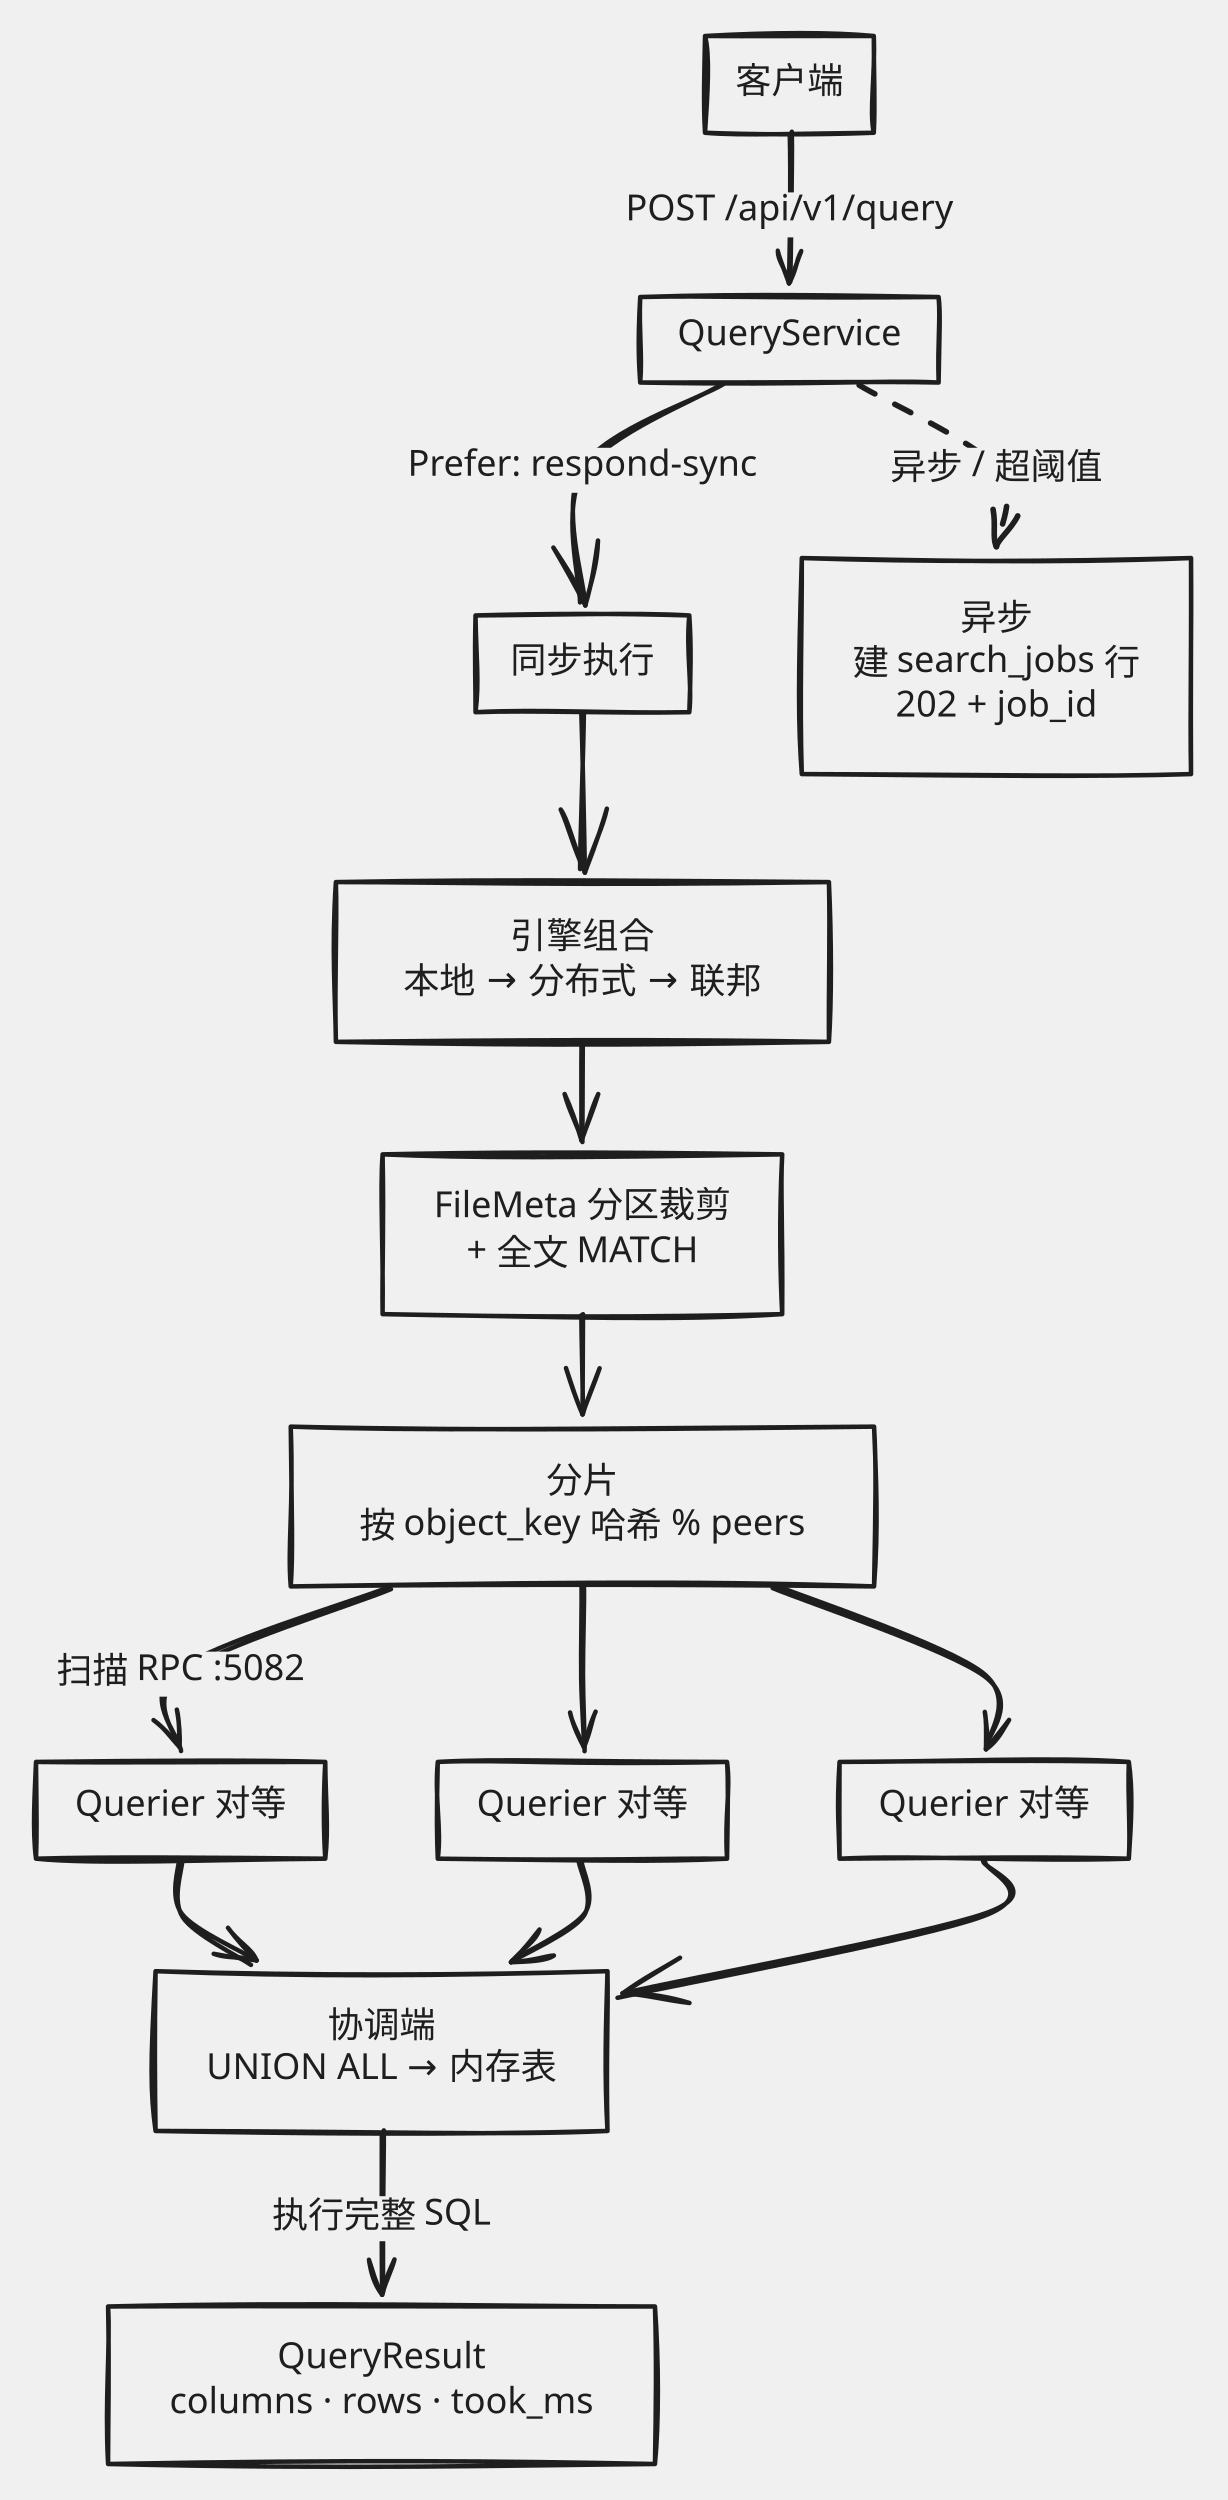
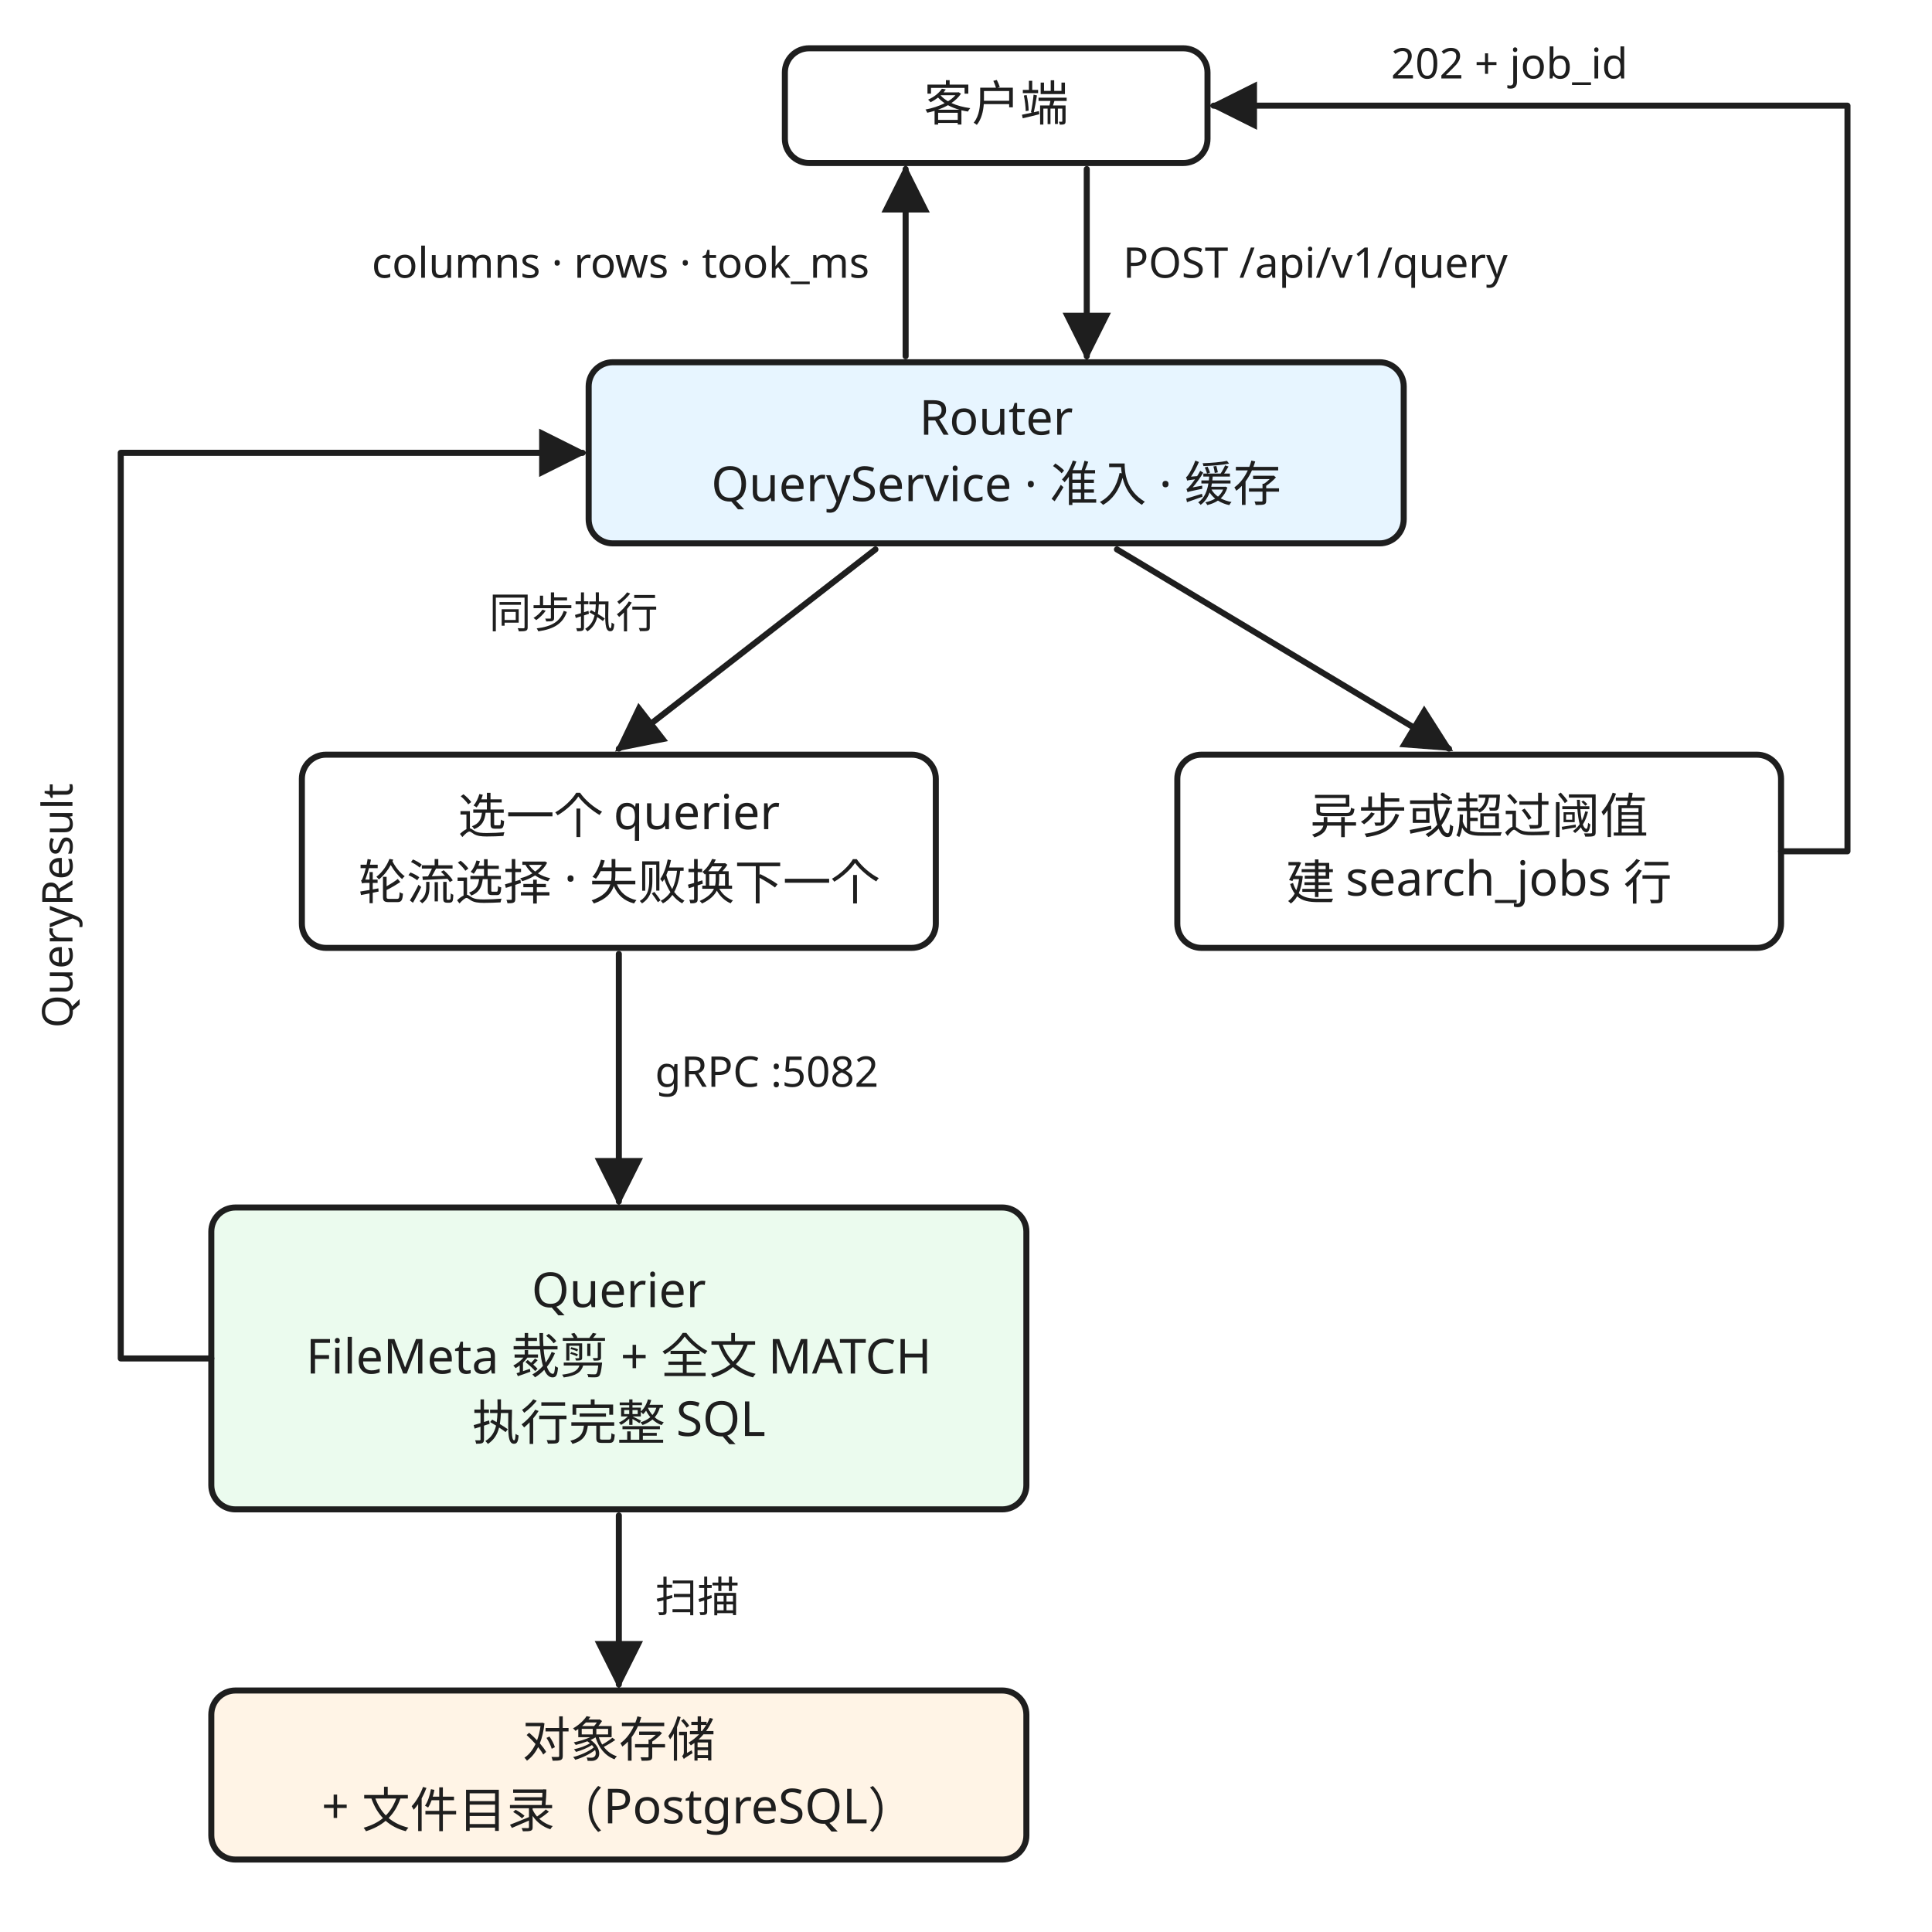
- <svg xmlns="http://www.w3.org/2000/svg" version="1.1" viewBox="0 0 545.289 1111">
+ <svg xmlns="http://www.w3.org/2000/svg" version="1.1" viewBox="0 0 640 640">
  <defs>
-     
+     <marker id="head" viewBox="0 0 10 10" refX="9" refY="5" markerWidth="8" markerHeight="8" orient="auto-start-reverse">
+       <path d="M0 0 L10 5 L0 10 z" fill="#1e1e1e" />
+     </marker>
  </defs>
-   <g stroke-linecap="round" transform="translate(313.3125 16) rotate(0 37.5 21.5)">
-     <path d="M0 0 C29.69 -1.69, 57.36 -1.72, 75 0 M0 0 C21.33 0.15, 41.77 -0.07, 75 0 M75 0 C75.71 17.38, 72.9 33.46, 75 43 M75 0 C74.97 16.21, 75.68 30.2, 75 43 M75 43 C47.44 44.05, 20.77 43.77, 0 43 M75 43 C44.51 43.29, 15.58 44.41, 0 43 M0 43 C1.19 25.68, 2.22 8.1, 0 0 M0 43 C-0.82 29.84, -0.26 14.29, 0 0" stroke="#1e1e1e" stroke-width="2" fill="none" />
-   </g>
-   <g stroke-linecap="round" transform="translate(284.5078 132) rotate(0 66.30469 19)">
-     <path d="M0 0 C49.14 -1.66, 99.73 -0.54, 132.61 0 M0 0 C29.24 -0.77, 57.61 0.65, 132.61 0 M132.61 0 C133.53 6.59, 132.89 17.86, 132.61 38 M132.61 0 C133.49 10.64, 132.06 20.13, 132.61 38 M132.61 38 C106.67 36.7, 79.83 39.41, 0 38 M132.61 38 C104.5 37.43, 77.75 38.06, 0 38 M0 38 C-0.44 31.25, -1.22 21.17, 0 0 M0 38 C1 26.53, -0.64 14.75, 0 0" stroke="#1e1e1e" stroke-width="2" fill="none" />
-   </g>
-   <g stroke-linecap="round" transform="translate(211.3203 273.5) rotate(0 47.5 21.5)">
-     <path d="M0 0 C29.69 -0.81, 61.99 -0.99, 95 0 M0 0 C34.3 -0.2, 70.55 -1.42, 95 0 M95 0 C93.47 15.95, 96.4 31.02, 95 43 M95 0 C95.93 13.21, 95.63 26.67, 95 43 M95 43 C60.42 43.65, 29.32 41.5, 0 43 M95 43 C60.13 43.66, 25.61 42.05, 0 43 M0 43 C1.72 29.6, 0.28 18.67, 0 0 M0 43 C0.08 32.03, -0.5 21.91, 0 0" stroke="#1e1e1e" stroke-width="2" fill="none" />
-   </g>
-   <g stroke-linecap="round" transform="translate(356.3203 248) rotate(0 86.48438 48)">
-     <path d="M0 0 C52.66 0.92, 106.66 2.62, 172.97 0 M0 0 C55.4 1.81, 109.14 1.62, 172.97 0 M172.97 0 C173.29 35.06, 172.43 68.21, 172.97 96 M172.97 0 C173.11 30.81, 172.74 61.04, 172.97 96 M172.97 96 C128.54 97.31, 81.61 96.75, 0 96 M172.97 96 C132.99 97.38, 90.51 96.29, 0 96 M0 96 C-1.04 63.43, 0.13 28.61, 0 0 M0 96 C-1.61 74.4, -1.65 54.95, 0 0" stroke="#1e1e1e" stroke-width="2" fill="none" />
-   </g>
-   <g stroke-linecap="round" transform="translate(149.2656 392) rotate(0 109.5547 35.5)">
-     <path d="M0 0 C49.22 -0.03, 100.22 1.75, 219.11 0 M0 0 C80.82 -1.51, 160.7 -0.35, 219.11 0 M219.11 0 C219.66 22.76, 218.92 47.52, 219.11 71 M219.11 0 C220.29 25.99, 220.28 53.57, 219.11 71 M219.11 71 C148.2 69.78, 75.1 70.23, 0 71 M219.11 71 C159.3 72.06, 97.75 73.07, 0 71 M0 71 C-0.21 51.4, -1.99 30.34, 0 0 M0 71 C-0.67 43.47, 0.62 17.82, 0 0" stroke="#1e1e1e" stroke-width="2" fill="none" />
-   </g>
-   <g stroke-linecap="round" transform="translate(170.0312 513) rotate(0 88.78906 35.5)">
-     <path d="M0 0 C38.42 1.65, 80.57 1.63, 177.58 0 M0 0 C43.07 -0.87, 88.28 -1.25, 177.58 0 M177.58 0 C176.73 15.51, 177.88 31.75, 177.58 71 M177.58 0 C176.14 27.98, 176.72 55.16, 177.58 71 M177.58 71 C129.21 74.14, 83.16 72.27, 0 71 M177.58 71 C118.72 72.43, 61.74 72.36, 0 71 M0 71 C0.35 41.62, -1.22 16.36, 0 0 M0 71 C-0.3 52.11, 0.64 32.2, 0 0" stroke="#1e1e1e" stroke-width="2" fill="none" />
-   </g>
-   <g stroke-linecap="round" transform="translate(129.2031 634) rotate(0 129.6172 35.5)">
-     <path d="M0 0 C59.24 2.04, 117.4 0.9, 259.23 0 M0 0 C89.36 2.09, 177.85 0.97, 259.23 0 M259.23 0 C260.08 21.64, 261.25 44.4, 259.23 71 M259.23 0 C260.2 16.43, 259.95 33.31, 259.23 71 M259.23 71 C178 68.11, 94.14 69.57, 0 71 M259.23 71 C158.35 69.85, 57.55 70.26, 0 71 M0 71 C-1.48 52.59, 1.32 36.99, 0 0 M0 71 C1.04 56.06, 0.45 40.98, 0 0" stroke="#1e1e1e" stroke-width="2" fill="none" />
-   </g>
-   <g stroke-linecap="round" transform="translate(16 783) rotate(0 64.27344 21.5)">
-     <path d="M0 0 C36.61 0.45, 71.44 -0.01, 128.55 0 M0 0 C50.53 -0.58, 99.12 -0.9, 128.55 0 M128.55 0 C128.66 17.02, 130.09 29.57, 128.55 43 M128.55 0 C127.71 15.64, 127.74 30.84, 128.55 43 M128.55 43 C76.11 43.43, 26.77 45.67, 0 43 M128.55 43 C78.75 42.51, 29.02 42.12, 0 43 M0 43 C-1.66 30.58, -0.53 13.39, 0 0 M0 43 C0.41 33.65, 0.28 24.18, 0 0" stroke="#1e1e1e" stroke-width="2" fill="none" />
-   </g>
-   <g stroke-linecap="round" transform="translate(194.5469 783) rotate(0 64.27344 21.5)">
-     <path d="M0 0 C29.02 -1.29, 56.28 1.55, 128.55 0 M0 0 C28.56 -1.56, 56.47 -0.1, 128.55 0 M128.55 0 C130.24 12.79, 127.38 23.26, 128.55 43 M128.55 0 C129.1 8.24, 128.96 18.21, 128.55 43 M128.55 43 C101.06 42.73, 76.28 44, 0 43 M128.55 43 C99.02 44.52, 69.37 43.8, 0 43 M0 43 C1.77 29.78, -1.51 15.95, 0 0 M0 43 C-0.35 34.02, -0.63 25.2, 0 0" stroke="#1e1e1e" stroke-width="2" fill="none" />
-   </g>
-   <g stroke-linecap="round" transform="translate(373.0938 783) rotate(0 64.27344 21.5)">
-     <path d="M0 0 C46.07 0.01, 96.04 -2.45, 128.55 0 M0 0 C46.77 -0.41, 95.87 -0.84, 128.55 0 M128.55 0 C130.34 12.58, 129.74 25.68, 128.55 43 M128.55 0 C127.99 15.49, 129.35 29.72, 128.55 43 M128.55 43 C81.53 44.47, 35.24 41.25, 0 43 M128.55 43 C93.3 42.03, 56.37 42.62, 0 43 M0 43 C-0.2 31.14, -1.37 20.97, 0 0 M0 43 C-0.12 27.82, -0.08 12.98, 0 0" stroke="#1e1e1e" stroke-width="2" fill="none" />
-   </g>
-   <g stroke-linecap="round" transform="translate(69.13281 876) rotate(0 100.4141 35.5)">
-     <path d="M0 0 C64.59 2.55, 126.21 2.22, 200.83 0 M0 0 C70.9 2.11, 141.41 1.78, 200.83 0 M200.83 0 C200.14 23.5, 199.4 45.85, 200.83 71 M200.83 0 C201.23 19.36, 200.15 37.46, 200.83 71 M200.83 71 C154.97 73.13, 104.63 71.16, 0 71 M200.83 71 C131.14 72.93, 62.56 72.13, 0 71 M0 71 C-2.32 53.94, -2.41 41.18, 0 0 M0 71 C-0.33 49.57, -0.44 28.79, 0 0" stroke="#1e1e1e" stroke-width="2" fill="none" />
-   </g>
-   <g stroke-linecap="round" transform="translate(48.03125 1025) rotate(0 121.5156 35)">
-     <path d="M0 0 C90.26 -2.19, 178.74 0.02, 243.03 0 M0 0 C81.31 -0.36, 161.82 0.11, 243.03 0 M243.03 0 C244.77 24.62, 244.76 52.4, 243.03 70 M243.03 0 C243.75 22.3, 243.47 45.76, 243.03 70 M243.03 70 C177.32 70.59, 108.3 72.51, 0 70 M243.03 70 C176.51 68.66, 109.06 68.01, 0 70 M0 70 C-1.53 41.9, 1.05 17.58, 0 0 M0 70 C0.01 49.6, 0.59 30.06, 0 0" stroke="#1e1e1e" stroke-width="2" fill="none" />
-   </g>
-   <g mask="url(#mask-AR8zCEztfOlaZfNRYJ2tv)" stroke-linecap="round">
-     <g transform="translate(350.8127 59.5) rotate(0 0 33.35)">
-       <path d="M1.07 -0.96 C1.31 5.06, 0.96 25.53, 0.85 36.64 C0.73 47.74, 0.53 60.52, 0.39 65.65 M0.17 1.14 C0.39 6.77, 0.4 23.97, 0.34 34.85 C0.29 45.73, -0.16 61.35, -0.17 66.41" stroke="#1e1e1e" stroke-width="2" fill="none" />
-     </g>
-     <g transform="translate(350.8127 59.5) rotate(0 0 33.35)">
-       <path d="M-5.2 51.91 C-5.13 56.53, -1.84 59.53, -0.17 66.41 M-5.2 51.91 C-4.46 55.13, -2.95 58.65, -0.17 66.41" stroke="#1e1e1e" stroke-width="2" fill="none" />
-     </g>
-     <g transform="translate(350.8127 59.5) rotate(0 0 33.35)">
-       <path d="M5.3 52.07 C2.78 56.75, 3.47 59.71, -0.17 66.41 M5.3 52.07 C3.81 55.31, 3.09 58.81, -0.17 66.41" stroke="#1e1e1e" stroke-width="2" fill="none" />
-     </g>
-   </g>
-   <mask id="mask-AR8zCEztfOlaZfNRYJ2tv">
-     <rect x="0" y="0" fill="#fff" width="450.813" height="227.2" />
-     <rect x="286.594" y="85.5" fill="#000" width="128.438" height="20" opacity="1" />
-   </mask>
-   <g mask="url(#mask-ke-rYj1KXv91mYbf3_x44)" stroke-linecap="round">
-     <g transform="translate(320.6768 170.5) rotate(0 -30.928 48.6)">
-       <path d="M-0.96 0.85 C-11.25 7.15, -50.9 22.83, -61.22 38.89 C-71.54 54.95, -62.92 87.57, -62.91 97.21 M0.73 0.25 C-9.71 6.7, -51.62 20.59, -61.83 36.97 C-72.05 53.35, -60.78 88.44, -60.57 98.53" stroke="#1e1e1e" stroke-width="2" fill="none" />
-     </g>
-     <g transform="translate(320.6768 170.5) rotate(0 -30.928 48.6)">
-       <path d="M-74.76 72.84 C-68.26 82.81, -64.16 88.8, -60.57 98.53 M-74.76 72.84 C-70.13 80.77, -65.28 89.2, -60.57 98.53" stroke="#1e1e1e" stroke-width="2" fill="none" />
-     </g>
-     <g transform="translate(320.6768 170.5) rotate(0 -30.928 48.6)">
-       <path d="M-54.93 69.72 C-55.19 80.6, -57.88 87.66, -60.57 98.53 M-54.93 69.72 C-56.24 78.51, -57.35 87.87, -60.57 98.53" stroke="#1e1e1e" stroke-width="2" fill="none" />
-     </g>
-   </g>
-   <mask id="mask-ke-rYj1KXv91mYbf3_x44">
-     <rect x="0" y="0" fill="#fff" width="482.533" height="368.7" />
-     <rect x="192.399" y="199" fill="#000" width="132.844" height="20" opacity="1" />
-   </mask>
-   <g mask="url(#mask-tKzHXRsE0Kc_cOuVPm5JL)" stroke-linecap="round">
-     <g transform="translate(380.9477 170.5) rotate(0 30.9285 35.85)">
-       <path d="M0.85 0.64 C11.04 7.04, 52.08 25.49, 62.25 37.45 C72.42 49.41, 62.01 66.65, 61.86 72.4" stroke="#1e1e1e" stroke-width="2.5" fill="none" stroke-dasharray="8 10" />
-     </g>
-     <g transform="translate(380.9477 170.5) rotate(0 30.9285 35.85)">
-       <path d="M60.37 55.87 C61.7 62.83, 59.94 68.73, 61.86 72.4" stroke="#1e1e1e" stroke-width="2.5" fill="none" />
-     </g>
-     <g transform="translate(380.9477 170.5) rotate(0 30.9285 35.85)">
-       <path d="M71.34 58.77 C68.43 64.68, 62.4 69.45, 61.86 72.4" stroke="#1e1e1e" stroke-width="2.5" fill="none" />
-     </g>
-   </g>
-   <mask id="mask-tKzHXRsE0Kc_cOuVPm5JL">
-     <rect x="0" y="0" fill="#fff" width="542.805" height="343.2" />
-     <rect x="396.582" y="199" fill="#000" width="92.445" height="20" opacity="1" />
-   </mask>
-   <g stroke-linecap="round">
-     <g transform="translate(258.8207 317) rotate(0 0 34.6)">
-       <path d="M0.64 0.39 C0.62 11.78, -1.06 57.82, -1.05 69.21 M-0.49 -0.45 C-0.06 11.07, 0.98 59.05, 1.11 70.75" stroke="#1e1e1e" stroke-width="2" fill="none" />
-     </g>
-     <g transform="translate(258.8207 317) rotate(0 0 34.6)">
-       <path d="M-9.65 42.74 C-6.44 47.08, -4.71 56.15, 1.11 70.75 M-9.65 42.74 C-6.02 50.79, -4.68 57.71, 1.11 70.75" stroke="#1e1e1e" stroke-width="2" fill="none" />
-     </g>
-     <g transform="translate(258.8207 317) rotate(0 0 34.6)">
-       <path d="M10.87 42.38 C9.58 46.91, 6.79 56.06, 1.11 70.75 M10.87 42.38 C9.22 50.56, 5.28 57.56, 1.11 70.75" stroke="#1e1e1e" stroke-width="2" fill="none" />
-     </g>
-   </g>
-   <mask />
-   <g stroke-linecap="round">
-     <g transform="translate(258.8207 463.5) rotate(0 0 21.85)">
-       <path d="M0.18 -0.48 C0.11 6.81, 0.07 36.64, 0 44.02 M-0.39 0.46 C-0.56 7.57, -0.38 35.88, -0.43 43.22" stroke="#1e1e1e" stroke-width="2" fill="none" />
-     </g>
-     <g transform="translate(258.8207 463.5) rotate(0 0 21.85)">
-       <path d="M-7.9 22.69 C-5.95 30.29, -1.72 37.47, -0.43 43.22 M-7.9 22.69 C-5.05 28.95, -2.79 35.37, -0.43 43.22" stroke="#1e1e1e" stroke-width="2" fill="none" />
-     </g>
-     <g transform="translate(258.8207 463.5) rotate(0 0 21.85)">
-       <path d="M7.04 22.69 C3.45 30.31, 2.14 37.49, -0.43 43.22 M7.04 22.69 C5.09 29.01, 2.53 35.43, -0.43 43.22" stroke="#1e1e1e" stroke-width="2" fill="none" />
-     </g>
-   </g>
-   <mask />
-   <g stroke-linecap="round">
-     <g transform="translate(258.8207 584.5) rotate(0 0 21.85)">
-       <path d="M-0.48 0 C-0.48 7.22, 0.22 36.17, 0.32 43.47 M0.27 -0.47 C0.21 6.8, 0.13 36.56, 0.06 44.04" stroke="#1e1e1e" stroke-width="2" fill="none" />
-     </g>
-     <g transform="translate(258.8207 584.5) rotate(0 0 21.85)">
-       <path d="M-7.3 23.47 C-4.66 31.35, -2.5 38.25, 0.06 44.04 M-7.3 23.47 C-5.21 30.2, -3.08 36.68, 0.06 44.04" stroke="#1e1e1e" stroke-width="2" fill="none" />
-     </g>
-     <g transform="translate(258.8207 584.5) rotate(0 0 21.85)">
-       <path d="M7.65 23.56 C5.01 31.34, 1.89 38.21, 0.06 44.04 M7.65 23.56 C5.02 30.33, 2.45 36.78, 0.06 44.04" stroke="#1e1e1e" stroke-width="2" fill="none" />
-     </g>
-   </g>
-   <mask />
-   <g mask="url(#mask-CXa4Ygf9uD_XML2aYg2qb)" stroke-linecap="round">
-     <g transform="translate(173.7407 705.5) rotate(0 -46.7335 35.85)">
-       <path d="M0.01 0.7 C-15.72 7.34, -78.43 26.77, -93.98 38.76 C-109.53 50.75, -93.54 67.3, -93.29 72.66 M-1.45 0.02 C-17.41 6.37, -79.78 24.98, -95.2 36.78 C-110.61 48.58, -94.55 65.01, -93.96 70.82" stroke="#1e1e1e" stroke-width="2" fill="none" />
-     </g>
-     <g transform="translate(173.7407 705.5) rotate(0 -46.7335 35.85)">
-       <path d="M-105.51 58.91 C-100.81 62.16, -97.57 67.08, -93.96 70.82 M-105.51 58.91 C-100.55 62.68, -96.16 67.7, -93.96 70.82" stroke="#1e1e1e" stroke-width="2" fill="none" />
-     </g>
-     <g transform="translate(173.7407 705.5) rotate(0 -46.7335 35.85)">
-       <path d="M-95.15 54.27 C-93.93 59.07, -94.14 65.53, -93.96 70.82 M-95.15 54.27 C-94.09 59.74, -93.64 66.52, -93.96 70.82" stroke="#1e1e1e" stroke-width="2" fill="none" />
-     </g>
-   </g>
-   <mask id="mask-CXa4Ygf9uD_XML2aYg2qb">
-     <rect x="0" y="0" fill="#fff" width="367.208" height="878.2" />
-     <rect x="26.93" y="734" fill="#000" width="106.688" height="20" opacity="1" />
-   </mask>
-   <g stroke-linecap="round">
-     <g transform="translate(258.8207 705.5) rotate(0 0 35.85)">
-       <path d="M0.7 -0.51 C0.92 5.93, 0.22 26.47, 0.26 38.68 C0.3 50.89, 1.13 67.12, 0.96 72.73 M-0.39 -1.83 C-0.21 4.84, -0.73 28.19, -0.55 40.31 C-0.37 52.44, 0.76 65.96, 0.7 70.94" stroke="#1e1e1e" stroke-width="2" fill="none" />
-     </g>
-     <g transform="translate(258.8207 705.5) rotate(0 0 35.85)">
-       <path d="M-5.48 55.53 C-4.87 59.12, -2.6 63.36, 0.7 70.94 M-5.48 55.53 C-4.01 61.91, -1.14 67.66, 0.7 70.94" stroke="#1e1e1e" stroke-width="2" fill="none" />
-     </g>
-     <g transform="translate(258.8207 705.5) rotate(0 0 35.85)">
-       <path d="M5.87 55.16 C4.07 58.9, 3.93 63.22, 0.7 70.94 M5.87 55.16 C2.95 61.75, 1.44 67.64, 0.7 70.94" stroke="#1e1e1e" stroke-width="2" fill="none" />
-     </g>
-   </g>
-   <mask />
-   <g stroke-linecap="round">
-     <g transform="translate(343.8997 705.5) rotate(0 46.7335 35.85)">
-       <path d="M-0.51 0.26 C15.1 6.72, 77.81 27.68, 93.65 39.46 C109.48 51.24, 94.42 65.77, 94.5 70.95 M1.42 -0.65 C16.88 5.43, 77.32 25.76, 92.79 37.84 C108.27 49.93, 93.95 66.35, 94.28 71.87" stroke="#1e1e1e" stroke-width="2" fill="none" />
-     </g>
-     <g transform="translate(343.8997 705.5) rotate(0 46.7335 35.85)">
-       <path d="M93.75 55.28 C94.36 60.51, 95.49 66.68, 94.28 71.87 M93.75 55.28 C94.43 58.88, 94.35 62.84, 94.28 71.87" stroke="#1e1e1e" stroke-width="2" fill="none" />
-     </g>
-     <g transform="translate(343.8997 705.5) rotate(0 46.7335 35.85)">
-       <path d="M104.54 58.82 C101.89 62.94, 99.78 68.05, 94.28 71.87 M104.54 58.82 C102.64 61.47, 100 64.59, 94.28 71.87" stroke="#1e1e1e" stroke-width="2" fill="none" />
-     </g>
-   </g>
-   <mask />
-   <g stroke-linecap="round">
-     <g transform="translate(80.77375 826.5) rotate(0 15.501 23.0135)">
-       <path d="M0.26 0.18 C0.22 4.52, -4.62 17.78, 0.46 25.53 C5.54 33.29, 25.77 43.18, 30.75 46.71 M-1.06 -0.77 C-1.24 3.3, -5.7 16.37, 0.02 23.96 C5.74 31.54, 28.26 41.3, 33.25 44.72" stroke="#1e1e1e" stroke-width="2" fill="none" />
-     </g>
-     <g transform="translate(80.77375 826.5) rotate(0 15.501 23.0135)">
-       <path d="M14.19 41.77 C21.3 44.33, 29.5 42.63, 33.25 44.72 M14.19 41.77 C20.56 43.01, 27.38 43.94, 33.25 44.72" stroke="#1e1e1e" stroke-width="2" fill="none" />
-     </g>
-     <g transform="translate(80.77375 826.5) rotate(0 15.501 23.0135)">
-       <path d="M20.55 30.21 C25.33 36.93, 31.25 39.37, 33.25 44.72 M20.55 30.21 C24.53 35.61, 29.09 40.65, 33.25 44.72" stroke="#1e1e1e" stroke-width="2" fill="none" />
-     </g>
-   </g>
-   <mask />
-   <g stroke-linecap="round">
-     <g transform="translate(258.3207 826.5) rotate(0 -15.5015 23.0135)">
-       <path d="M0.18 0.96 C0.52 4.88, 6.7 16.43, 1.53 23.75 C-3.63 31.06, -25.43 41.2, -30.82 44.83 M-1.18 0.42 C-0.87 4.45, 6.14 17.37, 1.13 24.89 C-3.88 32.4, -26.01 41.94, -31.23 45.52" stroke="#1e1e1e" stroke-width="2" fill="none" />
-     </g>
-     <g transform="translate(258.3207 826.5) rotate(0 -15.5015 23.0135)">
-       <path d="M-18.57 30.98 C-20.25 36.4, -26.27 39.57, -31.23 45.52 M-18.57 30.98 C-20.72 33.48, -23.39 37.7, -31.23 45.52" stroke="#1e1e1e" stroke-width="2" fill="none" />
-     </g>
-     <g transform="translate(258.3207 826.5) rotate(0 -15.5015 23.0135)">
-       <path d="M-12.18 42.53 C-15.53 44.99, -23.19 45.19, -31.23 45.52 M-12.18 42.53 C-15.68 42.68, -19.63 44.59, -31.23 45.52" stroke="#1e1e1e" stroke-width="2" fill="none" />
-     </g>
-   </g>
-   <mask />
-   <g stroke-linecap="round">
-     <g transform="translate(436.8668 826.5) rotate(0 -80.368 30.3245)">
-       <path d="M0.96 1.03 C0.88 5.2, 26.98 15.13, -0.25 25.18 C-27.49 35.23, -135.52 55.35, -162.43 61.32 M0.01 0.53 C0.28 4.34, 28.76 13.61, 2.06 23.41 C-24.63 33.21, -132.86 52.85, -160.17 59.33" stroke="#1e1e1e" stroke-width="2" fill="none" />
-     </g>
-     <g transform="translate(436.8668 826.5) rotate(0 -80.368 30.3245)">
-       <path d="M-134.66 43.53 C-141.12 47.56, -149.92 51.91, -160.17 59.33 M-134.66 43.53 C-144.19 49.41, -151.91 53.96, -160.17 59.33" stroke="#1e1e1e" stroke-width="2" fill="none" />
-     </g>
-     <g transform="translate(436.8668 826.5) rotate(0 -80.368 30.3245)">
-       <path d="M-130.47 63.62 C-138.31 61.22, -148.46 59.11, -160.17 59.33 M-130.47 63.62 C-141.4 62.36, -150.62 59.76, -160.17 59.33" stroke="#1e1e1e" stroke-width="2" fill="none" />
-     </g>
-   </g>
-   <mask />
-   <g mask="url(#mask-CjTU-Epry-ncS3BVwZe52)" stroke-linecap="round">
-     <g transform="translate(169.5468 947.5) rotate(0 0 35.85)">
-       <path d="M1.03 -0.75 C1.12 5.3, 0.74 25.31, 0.68 37.3 C0.62 49.3, 0.72 65.55, 0.67 71.21 M0.12 1.47 C0.09 7.54, 0.06 26.41, 0.09 38.21 C0.11 50.01, 0.14 66.62, 0.26 72.27" stroke="#1e1e1e" stroke-width="2" fill="none" />
-     </g>
-     <g transform="translate(169.5468 947.5) rotate(0 0 35.85)">
-       <path d="M-5.6 56.73 C-4.67 62.51, -3.44 67.4, 0.26 72.27 M-5.6 56.73 C-3.88 61.59, -3.26 65.38, 0.26 72.27" stroke="#1e1e1e" stroke-width="2" fill="none" />
-     </g>
-     <g transform="translate(169.5468 947.5) rotate(0 0 35.85)">
-       <path d="M5.76 56.6 C3.11 62.52, 0.77 67.45, 0.26 72.27 M5.76 56.6 C4.53 61.45, 2.21 65.27, 0.26 72.27" stroke="#1e1e1e" stroke-width="2" fill="none" />
-     </g>
-   </g>
-   <mask id="mask-CjTU-Epry-ncS3BVwZe52">
-     <rect x="0" y="0" fill="#fff" width="269.547" height="1120.2" />
-     <rect x="120.433" y="976" fill="#000" width="98.227" height="20" opacity="1" />
-   </mask>
-   <g transform="translate(326.8125 27.5) rotate(0 24 10)">
-     <text x="24" y="0" font-family="Virgil, Segoe UI Emoji" font-size="16px" fill="#1e1e1e" text-anchor="middle" style="white-space: pre;" direction="ltr" dominant-baseline="text-before-edge">客户端</text>
-   </g>
-   <g transform="translate(306.832 141) rotate(0 43.98047 10)">
-     <text x="43.98" y="0" font-family="Virgil, Segoe UI Emoji" font-size="16px" fill="#1e1e1e" text-anchor="middle" style="white-space: pre;" direction="ltr" dominant-baseline="text-before-edge">QueryService</text>
-   </g>
-   <g transform="translate(226.8203 285) rotate(0 32 10)">
-     <text x="32" y="0" font-family="Virgil, Segoe UI Emoji" font-size="16px" fill="#1e1e1e" text-anchor="middle" style="white-space: pre;" direction="ltr" dominant-baseline="text-before-edge">同步执行</text>
-   </g>
-   <g transform="translate(385.0391 266) rotate(0 57.76562 30)">
-     <text x="57.766" y="0" font-family="Virgil, Segoe UI Emoji" font-size="16px" fill="#1e1e1e" text-anchor="middle" style="white-space: pre;" direction="ltr" dominant-baseline="text-before-edge">异步</text>
-     <text x="57.766" y="20" font-family="Virgil, Segoe UI Emoji" font-size="16px" fill="#1e1e1e" text-anchor="middle" style="white-space: pre;" direction="ltr" dominant-baseline="text-before-edge">建 search_jobs 行</text>
-     <text x="57.766" y="40" font-family="Virgil, Segoe UI Emoji" font-size="16px" fill="#1e1e1e" text-anchor="middle" style="white-space: pre;" direction="ltr" dominant-baseline="text-before-edge">202 + job_id</text>
-   </g>
-   <g transform="translate(178.8203 407.5) rotate(0 80 20)">
-     <text x="80" y="0" font-family="Virgil, Segoe UI Emoji" font-size="16px" fill="#1e1e1e" text-anchor="middle" style="white-space: pre;" direction="ltr" dominant-baseline="text-before-edge">引擎组合</text>
-     <text x="80" y="20" font-family="Virgil, Segoe UI Emoji" font-size="16px" fill="#1e1e1e" text-anchor="middle" style="white-space: pre;" direction="ltr" dominant-baseline="text-before-edge">本地 → 分布式 → 联邦</text>
-   </g>
-   <g transform="translate(195.9375 528.5) rotate(0 62.88281 20)">
-     <text x="62.883" y="0" font-family="Virgil, Segoe UI Emoji" font-size="16px" fill="#1e1e1e" text-anchor="middle" style="white-space: pre;" direction="ltr" dominant-baseline="text-before-edge">FileMeta 分区裁剪</text>
-     <text x="62.883" y="20" font-family="Virgil, Segoe UI Emoji" font-size="16px" fill="#1e1e1e" text-anchor="middle" style="white-space: pre;" direction="ltr" dominant-baseline="text-before-edge">+ 全文 MATCH</text>
-   </g>
-   <g transform="translate(168.1797 649.5) rotate(0 90.64062 20)">
-     <text x="90.641" y="0" font-family="Virgil, Segoe UI Emoji" font-size="16px" fill="#1e1e1e" text-anchor="middle" style="white-space: pre;" direction="ltr" dominant-baseline="text-before-edge">分片</text>
-     <text x="90.641" y="20" font-family="Virgil, Segoe UI Emoji" font-size="16px" fill="#1e1e1e" text-anchor="middle" style="white-space: pre;" direction="ltr" dominant-baseline="text-before-edge">按 object_key 哈希 % peers</text>
-   </g>
-   <g transform="translate(37.84375 794.5) rotate(0 42.42969 10)">
-     <text x="42.43" y="0" font-family="Virgil, Segoe UI Emoji" font-size="16px" fill="#1e1e1e" text-anchor="middle" style="white-space: pre;" direction="ltr" dominant-baseline="text-before-edge">Querier 对等</text>
-   </g>
-   <g transform="translate(216.3906 794.5) rotate(0 42.42969 10)">
-     <text x="42.43" y="0" font-family="Virgil, Segoe UI Emoji" font-size="16px" fill="#1e1e1e" text-anchor="middle" style="white-space: pre;" direction="ltr" dominant-baseline="text-before-edge">Querier 对等</text>
-   </g>
-   <g transform="translate(394.9375 794.5) rotate(0 42.42969 10)">
-     <text x="42.43" y="0" font-family="Virgil, Segoe UI Emoji" font-size="16px" fill="#1e1e1e" text-anchor="middle" style="white-space: pre;" direction="ltr" dominant-baseline="text-before-edge">Querier 对等</text>
-   </g>
-   <g transform="translate(90.22266 891.5) rotate(0 79.32422 20)">
-     <text x="79.324" y="0" font-family="Virgil, Segoe UI Emoji" font-size="16px" fill="#1e1e1e" text-anchor="middle" style="white-space: pre;" direction="ltr" dominant-baseline="text-before-edge">协调端</text>
-     <text x="79.324" y="20" font-family="Virgil, Segoe UI Emoji" font-size="16px" fill="#1e1e1e" text-anchor="middle" style="white-space: pre;" direction="ltr" dominant-baseline="text-before-edge">UNION ALL → 内存表</text>
-   </g>
-   <g transform="translate(87.32422 1040) rotate(0 82.22266 20)">
-     <text x="82.223" y="0" font-family="Virgil, Segoe UI Emoji" font-size="16px" fill="#1e1e1e" text-anchor="middle" style="white-space: pre;" direction="ltr" dominant-baseline="text-before-edge">QueryResult</text>
-     <text x="82.223" y="20" font-family="Virgil, Segoe UI Emoji" font-size="16px" fill="#1e1e1e" text-anchor="middle" style="white-space: pre;" direction="ltr" dominant-baseline="text-before-edge">columns · rows · took_ms</text>
-   </g>
-   <g transform="translate(286.594 85.5) rotate(0 64.71041 6.724165)">
-     <text x="64.219" y="0" font-family="Virgil, Segoe UI Emoji" font-size="16px" fill="#1e1e1e" text-anchor="middle" style="white-space: pre;" direction="ltr" dominant-baseline="text-before-edge">POST /api/v1/query</text>
-   </g>
-   <g transform="translate(192.3989 199) rotate(0 95.49594 20.88682)">
-     <text x="66.422" y="0" font-family="Virgil, Segoe UI Emoji" font-size="16px" fill="#1e1e1e" text-anchor="middle" style="white-space: pre;" direction="ltr" dominant-baseline="text-before-edge">Prefer: respond-sync</text>
-   </g>
-   <g transform="translate(396.5821 199) rotate(0 18.14046 8.018748)">
-     <text x="46.223" y="0" font-family="Virgil, Segoe UI Emoji" font-size="16px" fill="#1e1e1e" text-anchor="middle" style="white-space: pre;" direction="ltr" dominant-baseline="text-before-edge">异步 / 超阈值</text>
-   </g>
-   <g transform="translate(26.93 734) rotate(0 95.8817 7.842783)">
-     <text x="53.344" y="0" font-family="Virgil, Segoe UI Emoji" font-size="16px" fill="#1e1e1e" text-anchor="middle" style="white-space: pre;" direction="ltr" dominant-baseline="text-before-edge">扫描 RPC :5082</text>
-   </g>
-   <g transform="translate(120.4335 976) rotate(0 49.67498 7.255844)">
-     <text x="49.113" y="0" font-family="Virgil, Segoe UI Emoji" font-size="16px" fill="#1e1e1e" text-anchor="middle" style="white-space: pre;" direction="ltr" dominant-baseline="text-before-edge">执行完整 SQL</text>
-   </g>
+   <rect x="0" y="0" width="640" height="640" fill="#fff" />
+   <rect x="260" y="16" width="140" height="38" rx="8" fill="#fff" stroke="#1e1e1e" stroke-width="2" />
+   <text x="330.0" y="40.0" font-family="Virgil, Segoe UI Emoji" font-size="16px" fill="#1e1e1e" text-anchor="middle">客户端</text>
+   <path d="M360 56 L360 118" fill="none" stroke="#1e1e1e" stroke-width="2" stroke-linecap="round" stroke-linejoin="round" marker-end="url(#head)" />
+   <text x="372" y="92" font-family="Virgil, Segoe UI Emoji" font-size="14px" fill="#1e1e1e" text-anchor="start">POST /api/v1/query</text>
+   <path d="M300 118 L300 56" fill="none" stroke="#1e1e1e" stroke-width="2" stroke-linecap="round" stroke-linejoin="round" marker-end="url(#head)" />
+   <text x="288" y="92" font-family="Virgil, Segoe UI Emoji" font-size="14px" fill="#1e1e1e" text-anchor="end">columns · rows · took_ms</text>
+   <rect x="195" y="120" width="270" height="60" rx="8" fill="#e7f5ff" stroke="#1e1e1e" stroke-width="2" />
+   <text x="330.0" y="144.0" font-family="Virgil, Segoe UI Emoji" font-size="16px" fill="#1e1e1e" text-anchor="middle">Router</text>
+   <text x="330.0" y="166.0" font-family="Virgil, Segoe UI Emoji" font-size="16px" fill="#1e1e1e" text-anchor="middle">QueryService · 准入 · 缓存</text>
+   <path d="M290 182 L205 248" fill="none" stroke="#1e1e1e" stroke-width="2" stroke-linecap="round" stroke-linejoin="round" marker-end="url(#head)" />
+   <text x="218" y="208" font-family="Virgil, Segoe UI Emoji" font-size="14px" fill="#1e1e1e" text-anchor="end">同步执行</text>
+   <path d="M370 182 L480 248" fill="none" stroke="#1e1e1e" stroke-width="2" stroke-linecap="round" stroke-linejoin="round" marker-end="url(#head)" />
+   <rect x="100" y="250" width="210" height="64" rx="8" fill="#fff" stroke="#1e1e1e" stroke-width="2" />
+   <text x="205.0" y="276.0" font-family="Virgil, Segoe UI Emoji" font-size="16px" fill="#1e1e1e" text-anchor="middle">选一个 querier</text>
+   <text x="205.0" y="298.0" font-family="Virgil, Segoe UI Emoji" font-size="16px" fill="#1e1e1e" text-anchor="middle">轮流选择 · 失败换下一个</text>
+   <rect x="390" y="250" width="200" height="64" rx="8" fill="#fff" stroke="#1e1e1e" stroke-width="2" />
+   <text x="490.0" y="276.0" font-family="Virgil, Segoe UI Emoji" font-size="16px" fill="#1e1e1e" text-anchor="middle">异步或超过阈值</text>
+   <text x="490.0" y="298.0" font-family="Virgil, Segoe UI Emoji" font-size="16px" fill="#1e1e1e" text-anchor="middle">建 search_jobs 行</text>
+   <path d="M590 282 L612 282 L612 35 L402 35" fill="none" stroke="#1e1e1e" stroke-width="2" stroke-linecap="round" stroke-linejoin="round" marker-end="url(#head)" />
+   <text x="500" y="26" font-family="Virgil, Segoe UI Emoji" font-size="14px" fill="#1e1e1e" text-anchor="middle">202 + job_id</text>
+   <path d="M205 316 L205 398" fill="none" stroke="#1e1e1e" stroke-width="2" stroke-linecap="round" stroke-linejoin="round" marker-end="url(#head)" />
+   <text x="217" y="360" font-family="Virgil, Segoe UI Emoji" font-size="14px" fill="#1e1e1e" text-anchor="start">gRPC :5082</text>
+   <rect x="70" y="400" width="270" height="100" rx="8" fill="#ebfbee" stroke="#1e1e1e" stroke-width="2" />
+   <text x="205.0" y="433.0" font-family="Virgil, Segoe UI Emoji" font-size="16px" fill="#1e1e1e" text-anchor="middle">Querier</text>
+   <text x="205.0" y="455.0" font-family="Virgil, Segoe UI Emoji" font-size="16px" fill="#1e1e1e" text-anchor="middle">FileMeta 裁剪 + 全文 MATCH</text>
+   <text x="205.0" y="477.0" font-family="Virgil, Segoe UI Emoji" font-size="16px" fill="#1e1e1e" text-anchor="middle">执行完整 SQL</text>
+   <path d="M205 502 L205 558" fill="none" stroke="#1e1e1e" stroke-width="2" stroke-linecap="round" stroke-linejoin="round" marker-end="url(#head)" />
+   <text x="217" y="534" font-family="Virgil, Segoe UI Emoji" font-size="14px" fill="#1e1e1e" text-anchor="start">扫描</text>
+   <rect x="70" y="560" width="270" height="56" rx="8" fill="#fff4e6" stroke="#1e1e1e" stroke-width="2" />
+   <text x="205.0" y="582.0" font-family="Virgil, Segoe UI Emoji" font-size="16px" fill="#1e1e1e" text-anchor="middle">对象存储</text>
+   <text x="205.0" y="604.0" font-family="Virgil, Segoe UI Emoji" font-size="16px" fill="#1e1e1e" text-anchor="middle">+ 文件目录（PostgreSQL）</text>
+   <path d="M70 450 L40 450 L40 150 L193 150" fill="none" stroke="#1e1e1e" stroke-width="2" stroke-linecap="round" stroke-linejoin="round" marker-end="url(#head)" />
+   <text x="24" y="300" font-family="Virgil, Segoe UI Emoji" font-size="14px" fill="#1e1e1e" text-anchor="middle" transform="rotate(-90 24 300)">QueryResult</text>
</svg>
